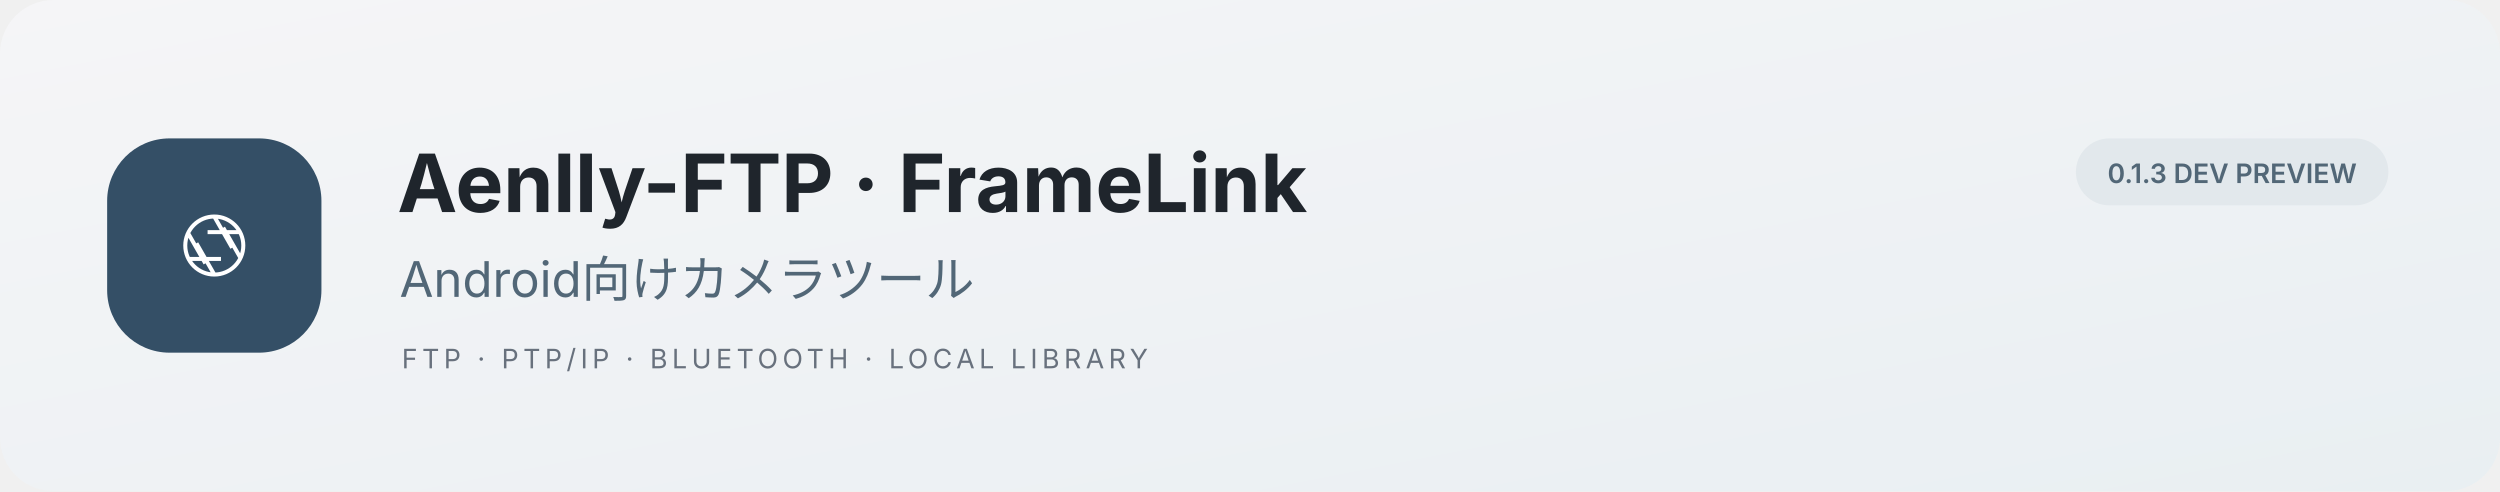
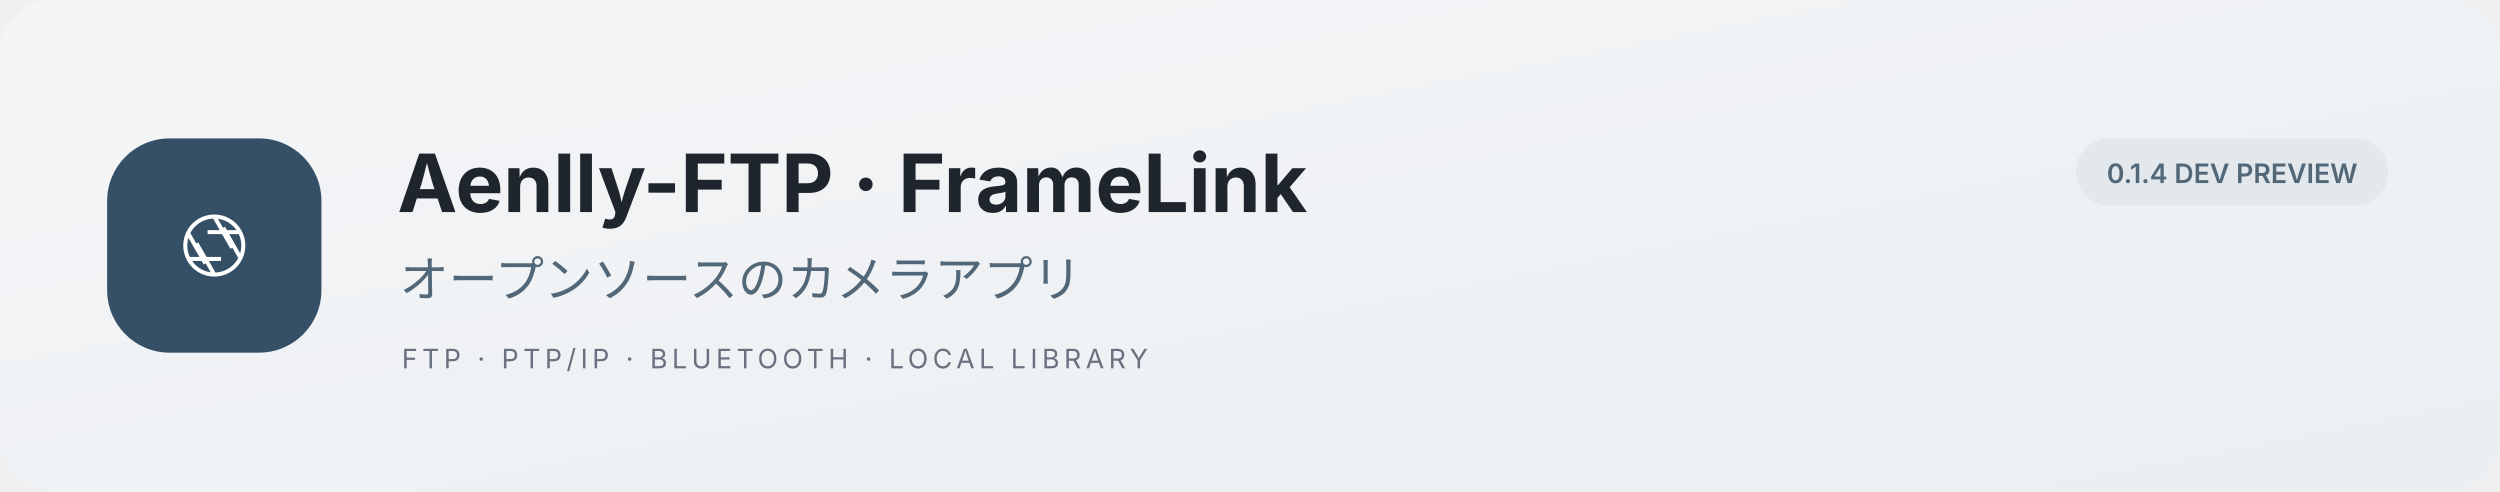
<svg xmlns="http://www.w3.org/2000/svg" width="1120" height="220" viewBox="0 0 1120 220" role="img" aria-labelledby="title description">
  <defs>
    <linearGradient id="wash" x2="1" y2="1">
      <stop stop-color="#F5F5F7" />
      <stop offset="1" stop-color="#E9EFF2" />
    </linearGradient>
  </defs>
  <rect width="1120" height="220" rx="24" fill="url(#wash)" />
  <rect x="48" y="62" width="96" height="96" rx="28" fill="#344F66" />
  <g transform="translate(72 86)" fill="none" stroke="white" stroke-width="1.8">
    <path d="M24 11a13 13 0 1 0 0 26a13 13 0 1 0 0-26M24 11l8 14M35 18H21M36 30l-8-14M24 37l-8-14M13 30h14M12 18l8 14" />
  </g>
  <g font-family="system-ui,-apple-system,BlinkMacSystemFont,Segoe UI,sans-serif">
    <text x="178" y="95" font-size="36" font-weight="650" fill="#1F252C">Aenlly-FTP · FrameLink</text>
-     <text x="179" y="133" font-size="22" fill="#526777">Android向けカメラツール</text>
+     <text x="179" y="133" font-size="22" fill="#526777">オープンソースのカメラアプリ</text>
    <text x="180" y="165" font-size="12" letter-spacing="2" fill="#68717D">FTP · PTP/IP · BLUETOOTH · LOCAL LIBRARY</text>
    <rect x="930" y="62" width="140" height="30" rx="15" fill="#E2E8EC" />
-     <text x="1000" y="82" text-anchor="middle" font-size="12" font-weight="600" fill="#526777">0.1.3 DEV PREVIEW</text>
+     <text x="1000" y="82" text-anchor="middle" font-size="12" font-weight="600" fill="#526777">0.1.4 DEV PREVIEW</text>
  </g>
</svg>
